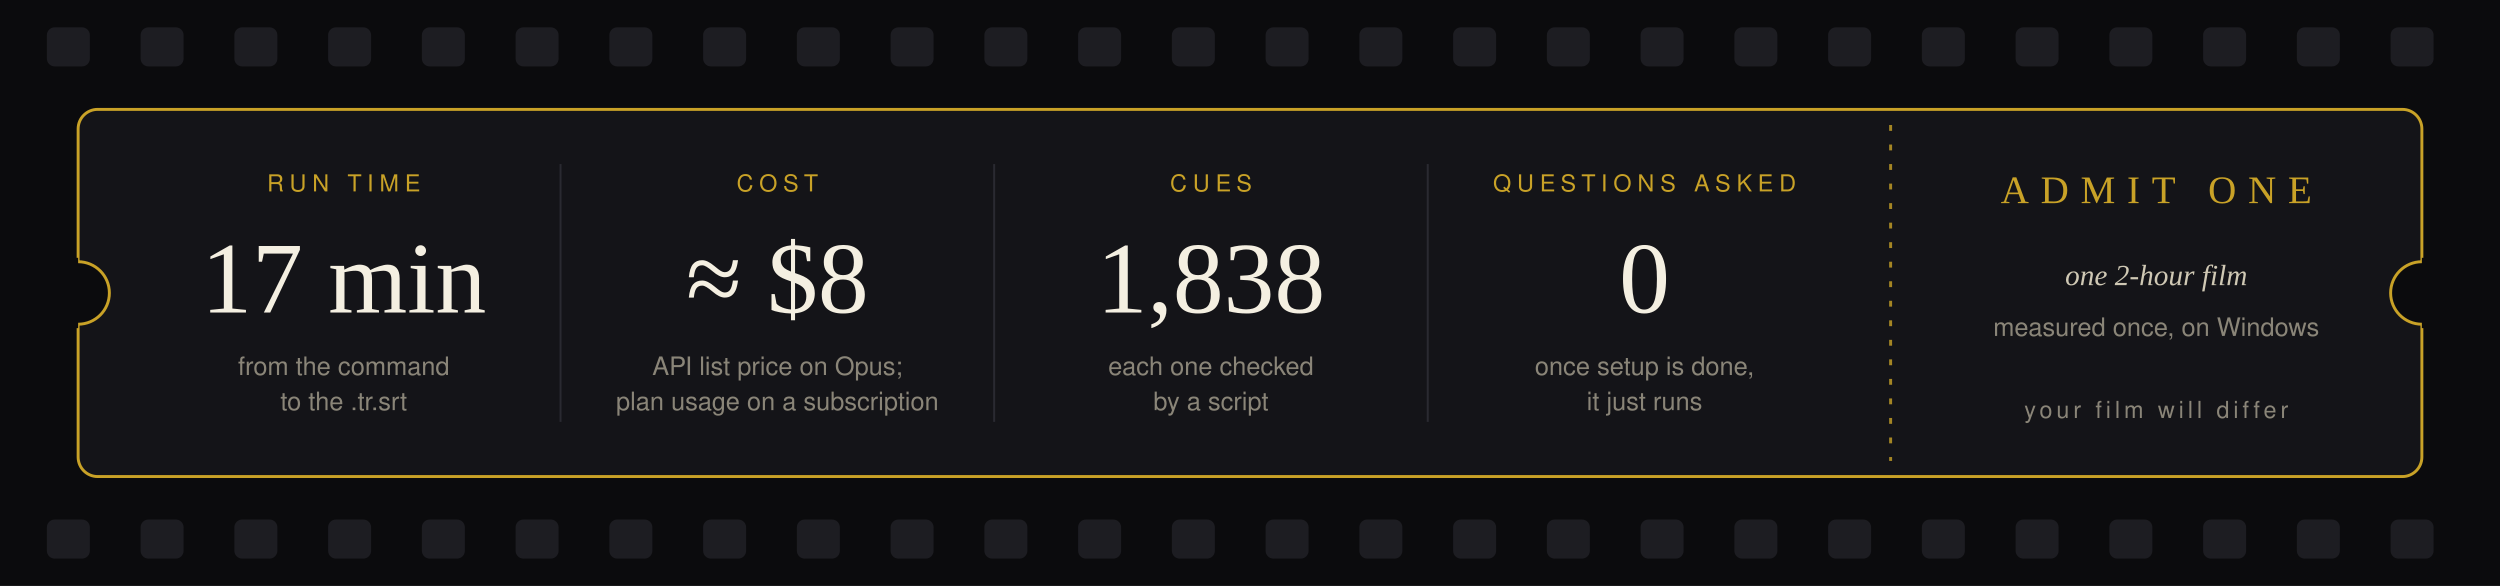
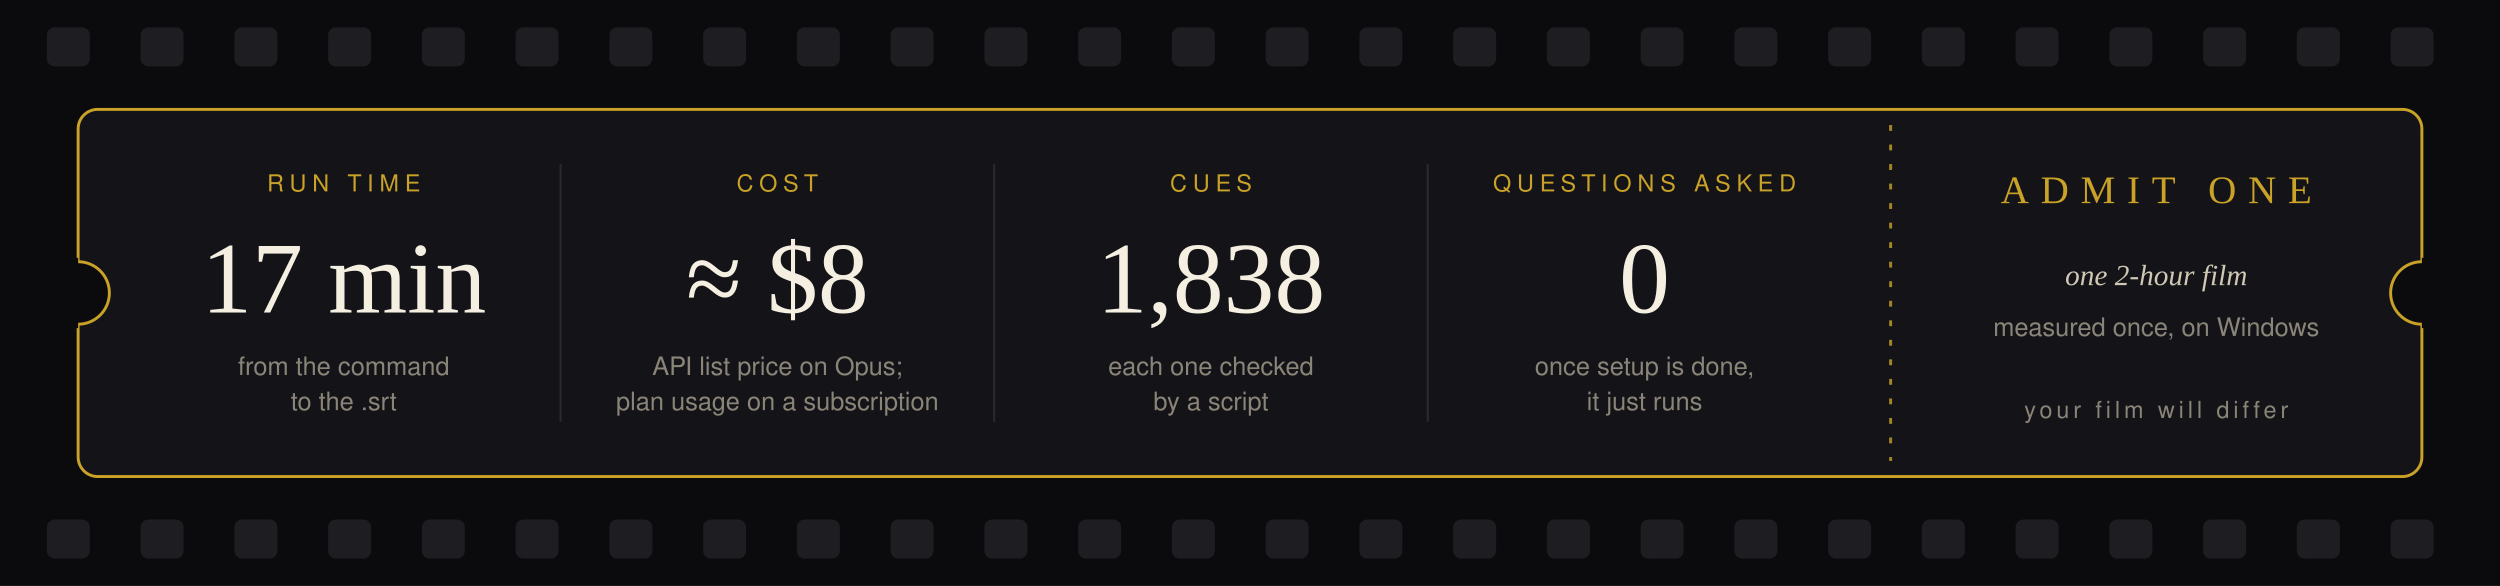
<svg xmlns="http://www.w3.org/2000/svg" viewBox="0 0 1280 300" width="1280" height="300" role="img" aria-labelledby="t d">
  <rect width="1280" height="300" fill="#0b0b0d" />
  <rect x="24" y="14" width="22" height="20" rx="4" fill="#1d1d22" />
  <rect x="72" y="14" width="22" height="20" rx="4" fill="#1d1d22" />
  <rect x="120" y="14" width="22" height="20" rx="4" fill="#1d1d22" />
  <rect x="168" y="14" width="22" height="20" rx="4" fill="#1d1d22" />
  <rect x="216" y="14" width="22" height="20" rx="4" fill="#1d1d22" />
  <rect x="264" y="14" width="22" height="20" rx="4" fill="#1d1d22" />
  <rect x="312" y="14" width="22" height="20" rx="4" fill="#1d1d22" />
  <rect x="360" y="14" width="22" height="20" rx="4" fill="#1d1d22" />
  <rect x="408" y="14" width="22" height="20" rx="4" fill="#1d1d22" />
  <rect x="456" y="14" width="22" height="20" rx="4" fill="#1d1d22" />
  <rect x="504" y="14" width="22" height="20" rx="4" fill="#1d1d22" />
  <rect x="552" y="14" width="22" height="20" rx="4" fill="#1d1d22" />
  <rect x="600" y="14" width="22" height="20" rx="4" fill="#1d1d22" />
  <rect x="648" y="14" width="22" height="20" rx="4" fill="#1d1d22" />
  <rect x="696" y="14" width="22" height="20" rx="4" fill="#1d1d22" />
  <rect x="744" y="14" width="22" height="20" rx="4" fill="#1d1d22" />
  <rect x="792" y="14" width="22" height="20" rx="4" fill="#1d1d22" />
  <rect x="840" y="14" width="22" height="20" rx="4" fill="#1d1d22" />
  <rect x="888" y="14" width="22" height="20" rx="4" fill="#1d1d22" />
  <rect x="936" y="14" width="22" height="20" rx="4" fill="#1d1d22" />
  <rect x="984" y="14" width="22" height="20" rx="4" fill="#1d1d22" />
  <rect x="1032" y="14" width="22" height="20" rx="4" fill="#1d1d22" />
  <rect x="1080" y="14" width="22" height="20" rx="4" fill="#1d1d22" />
  <rect x="1128" y="14" width="22" height="20" rx="4" fill="#1d1d22" />
  <rect x="1176" y="14" width="22" height="20" rx="4" fill="#1d1d22" />
  <rect x="1224" y="14" width="22" height="20" rx="4" fill="#1d1d22" />
  <rect x="24" y="266" width="22" height="20" rx="4" fill="#1d1d22" />
  <rect x="72" y="266" width="22" height="20" rx="4" fill="#1d1d22" />
  <rect x="120" y="266" width="22" height="20" rx="4" fill="#1d1d22" />
  <rect x="168" y="266" width="22" height="20" rx="4" fill="#1d1d22" />
  <rect x="216" y="266" width="22" height="20" rx="4" fill="#1d1d22" />
  <rect x="264" y="266" width="22" height="20" rx="4" fill="#1d1d22" />
  <rect x="312" y="266" width="22" height="20" rx="4" fill="#1d1d22" />
  <rect x="360" y="266" width="22" height="20" rx="4" fill="#1d1d22" />
  <rect x="408" y="266" width="22" height="20" rx="4" fill="#1d1d22" />
  <rect x="456" y="266" width="22" height="20" rx="4" fill="#1d1d22" />
  <rect x="504" y="266" width="22" height="20" rx="4" fill="#1d1d22" />
  <rect x="552" y="266" width="22" height="20" rx="4" fill="#1d1d22" />
  <rect x="600" y="266" width="22" height="20" rx="4" fill="#1d1d22" />
  <rect x="648" y="266" width="22" height="20" rx="4" fill="#1d1d22" />
  <rect x="696" y="266" width="22" height="20" rx="4" fill="#1d1d22" />
  <rect x="744" y="266" width="22" height="20" rx="4" fill="#1d1d22" />
  <rect x="792" y="266" width="22" height="20" rx="4" fill="#1d1d22" />
  <rect x="840" y="266" width="22" height="20" rx="4" fill="#1d1d22" />
  <rect x="888" y="266" width="22" height="20" rx="4" fill="#1d1d22" />
  <rect x="936" y="266" width="22" height="20" rx="4" fill="#1d1d22" />
  <rect x="984" y="266" width="22" height="20" rx="4" fill="#1d1d22" />
  <rect x="1032" y="266" width="22" height="20" rx="4" fill="#1d1d22" />
  <rect x="1080" y="266" width="22" height="20" rx="4" fill="#1d1d22" />
  <rect x="1128" y="266" width="22" height="20" rx="4" fill="#1d1d22" />
  <rect x="1176" y="266" width="22" height="20" rx="4" fill="#1d1d22" />
  <rect x="1224" y="266" width="22" height="20" rx="4" fill="#1d1d22" />
  <rect x="40" y="56" width="1200" height="188" rx="10" fill="#141418" stroke="#c9a227" stroke-width="1.5" />
  <circle cx="40" cy="150" r="16" fill="#0b0b0d" stroke="#c9a227" stroke-width="1.5" />
  <rect x="23" y="132" width="17" height="36" fill="#0b0b0d" />
  <circle cx="1240" cy="150" r="16" fill="#0b0b0d" stroke="#c9a227" stroke-width="1.5" />
  <rect x="1240" y="132" width="17" height="36" fill="#0b0b0d" />
  <line x1="968" y1="64" x2="968" y2="236" stroke="#c9a227" stroke-width="1.5" stroke-dasharray="3 7" opacity="0.8" />
  <text x="176" y="98" text-anchor="middle" font-family="-apple-system, 'Segoe UI', Helvetica, Arial, sans-serif" font-size="12" letter-spacing="3" fill="#c9a227">RUN TIME</text>
  <text x="176" y="160" text-anchor="middle" font-family="Georgia, 'Times New Roman', Times, serif" font-size="52" fill="#f4efe1">17 min</text>
  <text x="176" y="192" text-anchor="middle" font-family="-apple-system, 'Segoe UI', Helvetica, Arial, sans-serif" font-size="13" fill="#8a8578">from the command</text>
-   <text x="176" y="210" text-anchor="middle" font-family="-apple-system, 'Segoe UI', Helvetica, Arial, sans-serif" font-size="13" fill="#8a8578">to the .tr.srt</text>
+   <text x="176" y="210" text-anchor="middle" font-family="-apple-system, 'Segoe UI', Helvetica, Arial, sans-serif" font-size="13" fill="#8a8578">to the .srt</text>
  <text x="398" y="98" text-anchor="middle" font-family="-apple-system, 'Segoe UI', Helvetica, Arial, sans-serif" font-size="12" letter-spacing="3" fill="#c9a227">COST</text>
  <text x="398" y="160" text-anchor="middle" font-family="Georgia, 'Times New Roman', Times, serif" font-size="52" fill="#f4efe1">≈ $8</text>
  <text x="398" y="192" text-anchor="middle" font-family="-apple-system, 'Segoe UI', Helvetica, Arial, sans-serif" font-size="13" fill="#8a8578">API list price on Opus;</text>
  <text x="398" y="210" text-anchor="middle" font-family="-apple-system, 'Segoe UI', Helvetica, Arial, sans-serif" font-size="13" fill="#8a8578">plan usage on a subscription</text>
  <line x1="287" y1="84" x2="287" y2="216" stroke="#2a2a31" />
  <text x="620" y="98" text-anchor="middle" font-family="-apple-system, 'Segoe UI', Helvetica, Arial, sans-serif" font-size="12" letter-spacing="3" fill="#c9a227">CUES</text>
  <text x="620" y="160" text-anchor="middle" font-family="Georgia, 'Times New Roman', Times, serif" font-size="52" fill="#f4efe1">1,838</text>
  <text x="620" y="192" text-anchor="middle" font-family="-apple-system, 'Segoe UI', Helvetica, Arial, sans-serif" font-size="13" fill="#8a8578">each one checked</text>
  <text x="620" y="210" text-anchor="middle" font-family="-apple-system, 'Segoe UI', Helvetica, Arial, sans-serif" font-size="13" fill="#8a8578">by a script</text>
  <line x1="509" y1="84" x2="509" y2="216" stroke="#2a2a31" />
  <text x="842" y="98" text-anchor="middle" font-family="-apple-system, 'Segoe UI', Helvetica, Arial, sans-serif" font-size="12" letter-spacing="3" fill="#c9a227">QUESTIONS ASKED</text>
  <text x="842" y="160" text-anchor="middle" font-family="Georgia, 'Times New Roman', Times, serif" font-size="52" fill="#f4efe1">0</text>
  <text x="842" y="192" text-anchor="middle" font-family="-apple-system, 'Segoe UI', Helvetica, Arial, sans-serif" font-size="13" fill="#8a8578">once setup is done,</text>
  <text x="842" y="210" text-anchor="middle" font-family="-apple-system, 'Segoe UI', Helvetica, Arial, sans-serif" font-size="13" fill="#8a8578">it just runs</text>
  <line x1="731" y1="84" x2="731" y2="216" stroke="#2a2a31" />
  <text x="1104" y="104" text-anchor="middle" font-family="Georgia, 'Times New Roman', Times, serif" font-size="20" letter-spacing="6" fill="#c9a227">ADMIT ONE</text>
  <text x="1104" y="146" text-anchor="middle" font-family="Georgia, 'Times New Roman', Times, serif" font-size="15" font-style="italic" fill="#cfc8b4">one 2-hour film</text>
  <text x="1104" y="172" text-anchor="middle" font-family="-apple-system, 'Segoe UI', Helvetica, Arial, sans-serif" font-size="13" fill="#8a8578">measured once, on Windows</text>
  <text x="1104" y="214" text-anchor="middle" font-family="-apple-system, 'Segoe UI', Helvetica, Arial, sans-serif" font-size="12" letter-spacing="2" fill="#8a8578">your film will differ</text>
</svg>
